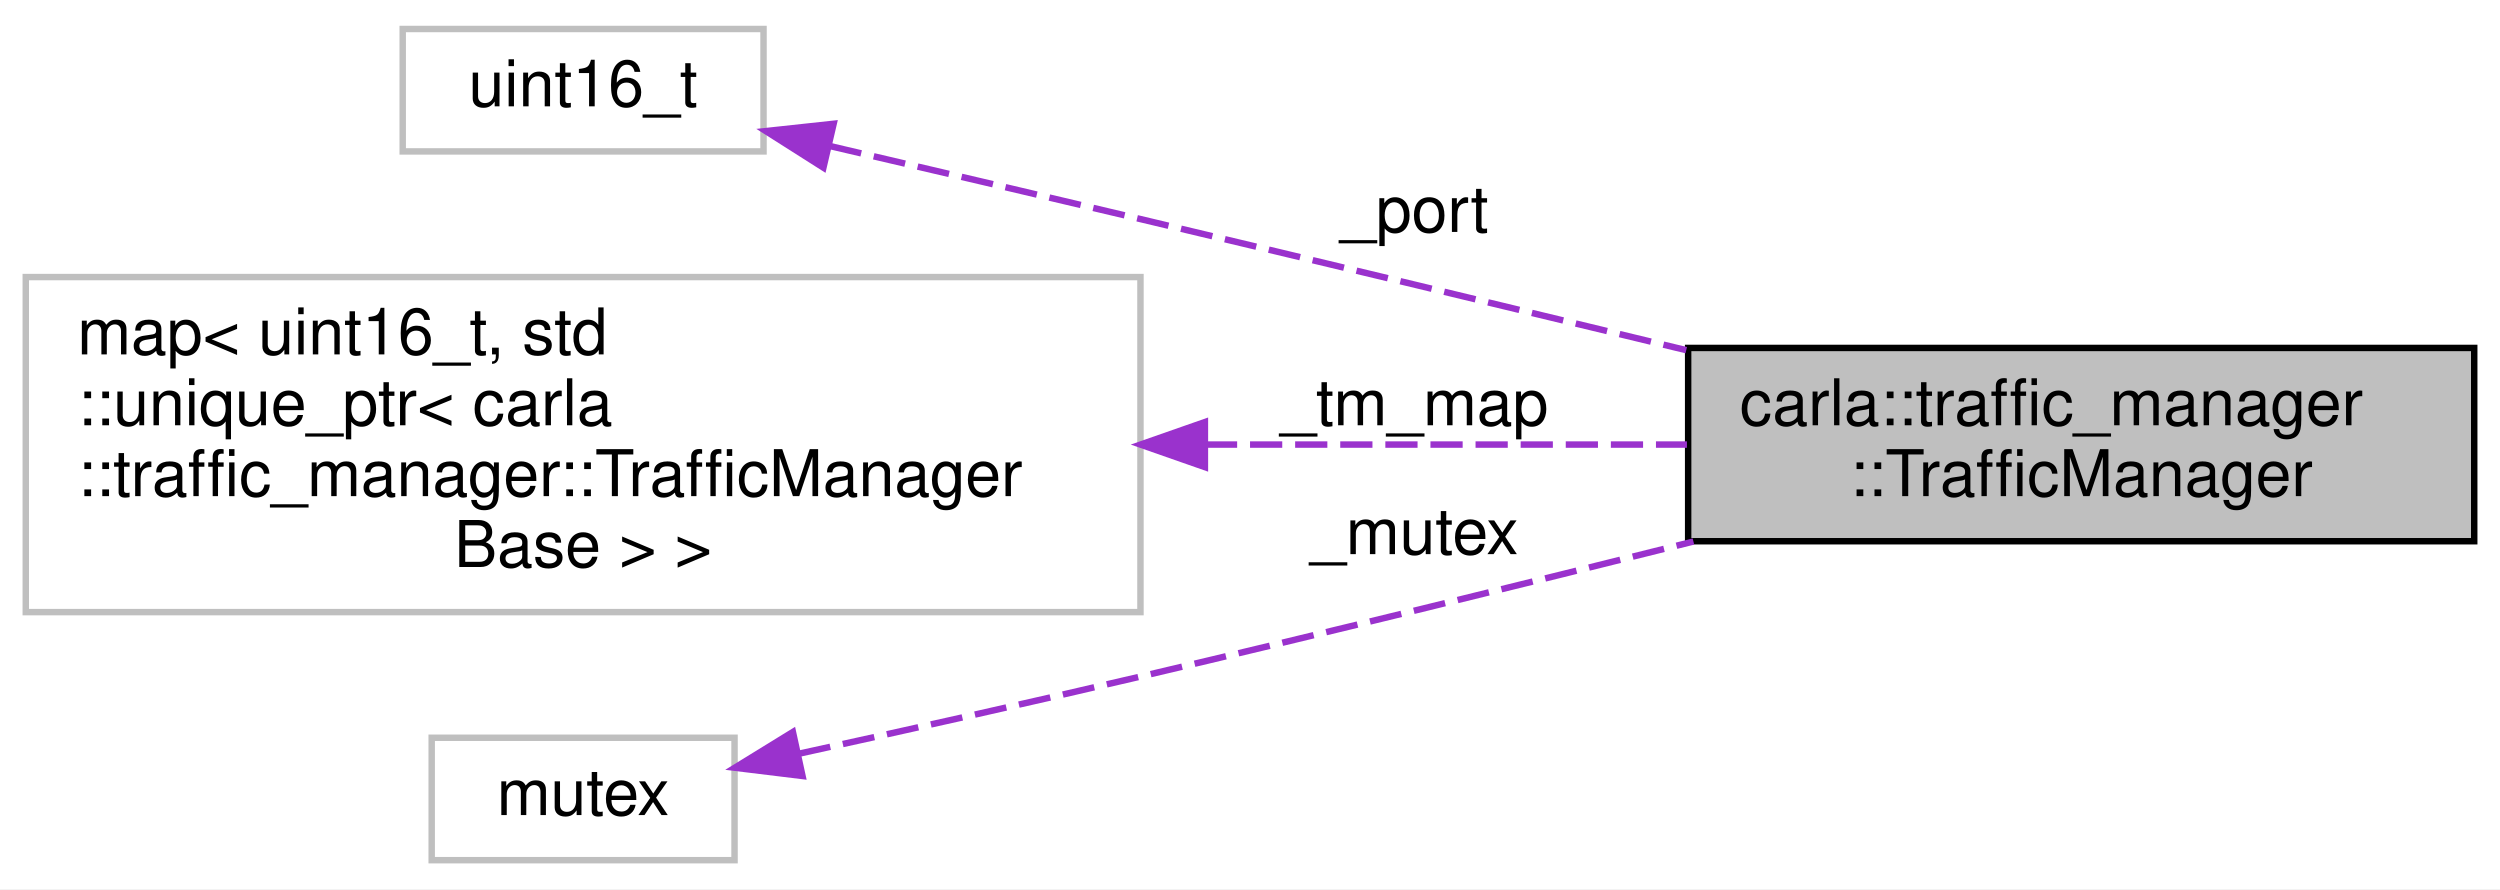
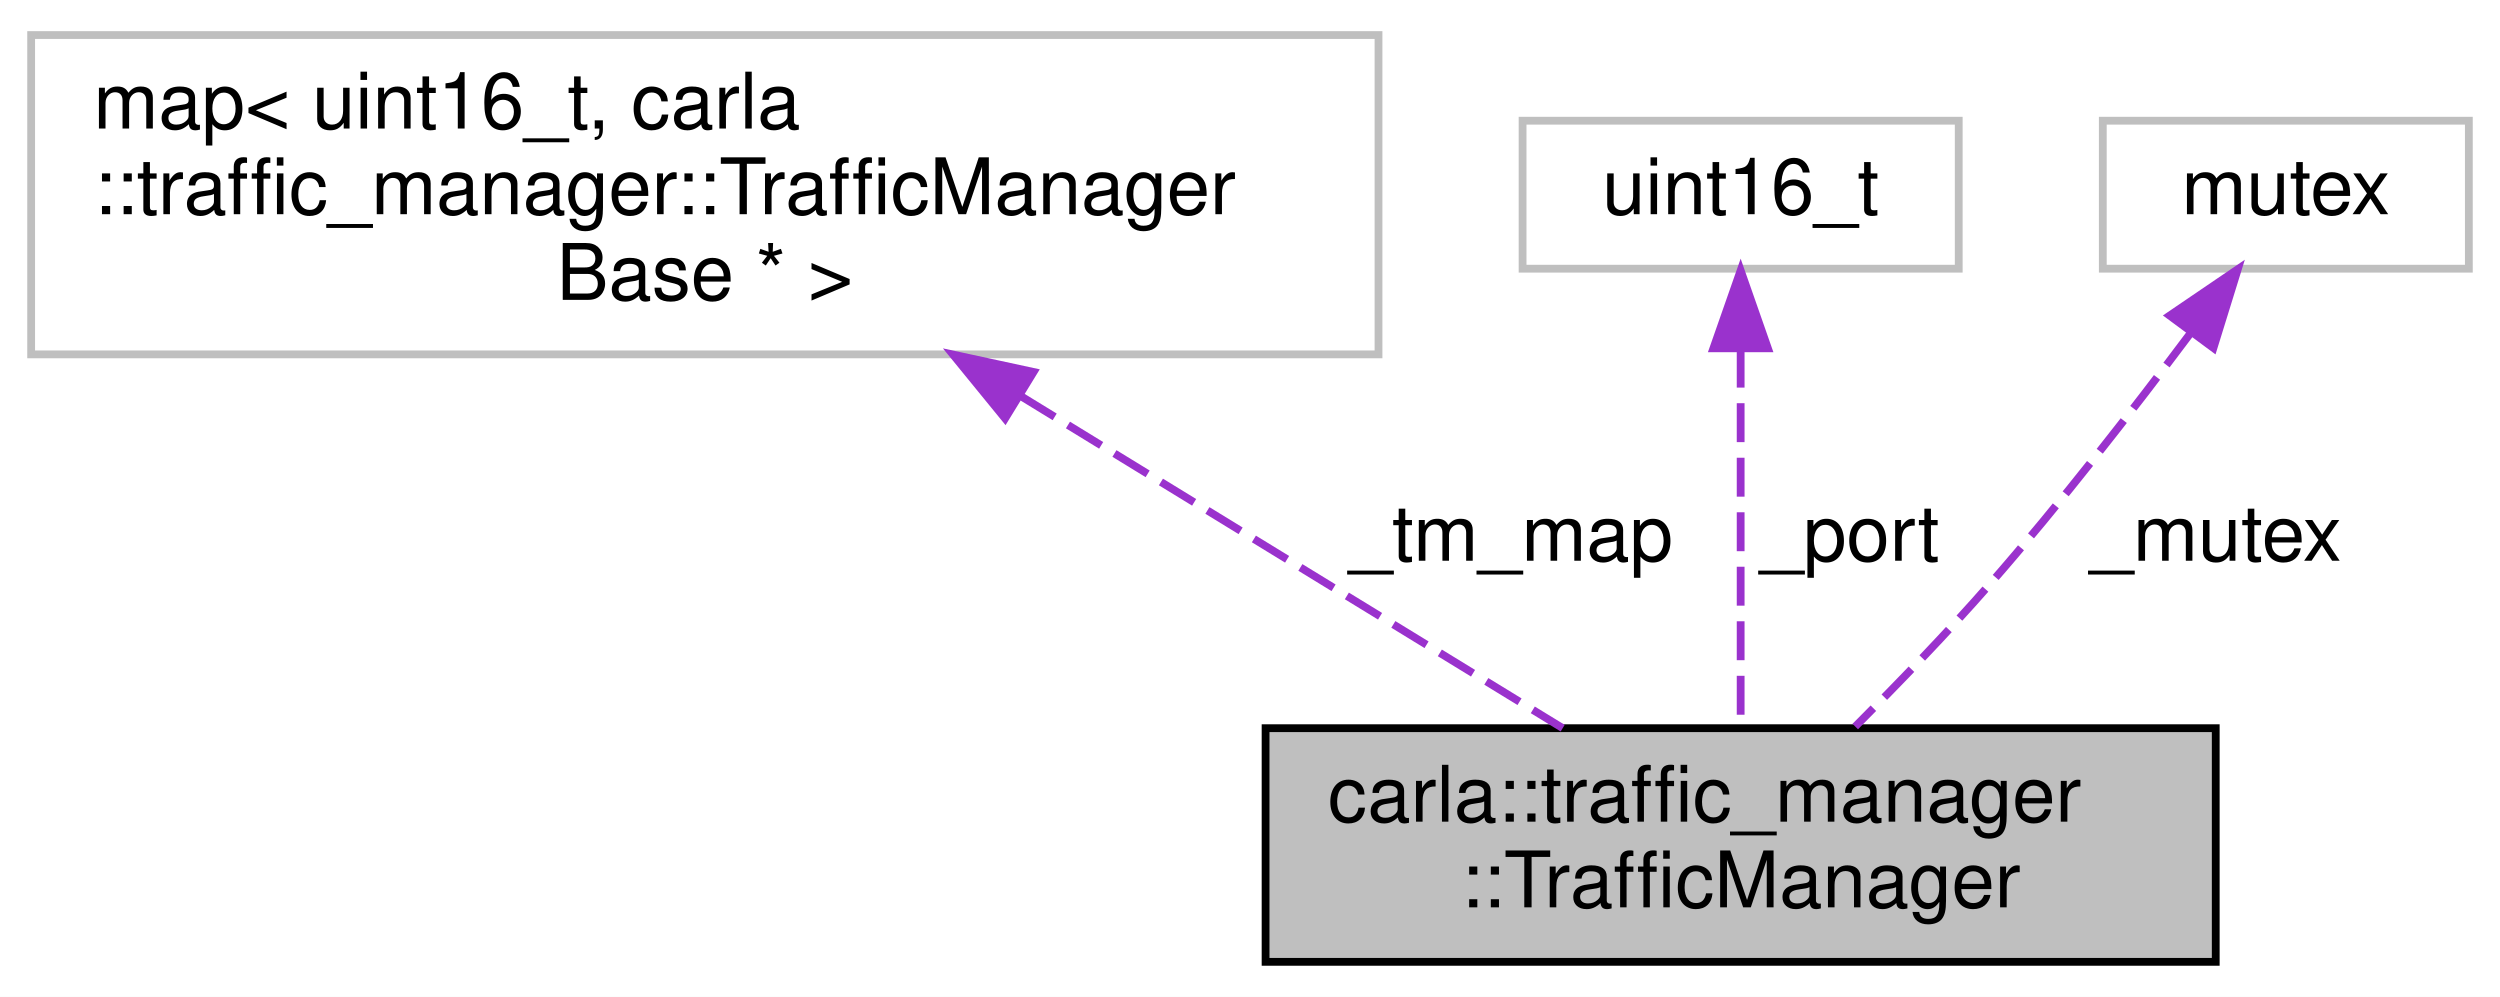
- <svg xmlns="http://www.w3.org/2000/svg" width="388pt" height="138pt" viewBox="0.00 0.00 388.00 138.00">
-   <g id="graph0" class="graph" transform="scale(1 1) rotate(0) translate(4 134)">
-     <polygon fill="white" stroke="none" points="-4,4 -4,-134 384,-134 384,4 -4,4" />
+ <svg xmlns="http://www.w3.org/2000/svg" width="321pt" height="128pt" viewBox="0.00 0.00 321.00 128.00">
+   <g id="graph0" class="graph" transform="scale(1 1) rotate(0) translate(4 124)">
+     <polygon fill="white" stroke="none" points="-4,4 -4,-124 317,-124 317,4 -4,4" />
    <g id="node1" class="node">
-       <polygon fill="#bfbfbf" stroke="black" points="258,-50 258,-80 380,-80 380,-50 258,-50" />
-       <text text-anchor="start" x="266" y="-68" font-family="Helvetica,sans-Serif" font-size="10.00">carla::traffic_manager</text>
-       <text text-anchor="middle" x="319" y="-57" font-family="Helvetica,sans-Serif" font-size="10.00">::TrafficManager</text>
+       <polygon fill="#bfbfbf" stroke="black" points="158.5,-0.5 158.5,-30.5 280.5,-30.5 280.5,-0.5 158.5,-0.5" />
+       <text text-anchor="start" x="166.5" y="-18.5" font-family="Helvetica,sans-Serif" font-size="10.00">carla::traffic_manager</text>
+       <text text-anchor="middle" x="219.5" y="-7.5" font-family="Helvetica,sans-Serif" font-size="10.00">::TrafficManager</text>
    </g>
    <g id="node2" class="node">
-       <polygon fill="white" stroke="#bfbfbf" points="58.5,-110.5 58.5,-129.5 114.5,-129.5 114.5,-110.5 58.5,-110.5" />
-       <text text-anchor="middle" x="86.5" y="-117.5" font-family="Helvetica,sans-Serif" font-size="10.00">uint16_t</text>
+       <polygon fill="white" stroke="#bfbfbf" points="0,-78.5 0,-119.5 173,-119.5 173,-78.5 0,-78.5" />
+       <text text-anchor="start" x="8" y="-107.5" font-family="Helvetica,sans-Serif" font-size="10.00">map&lt; uint16_t, carla</text>
+       <text text-anchor="start" x="8" y="-96.5" font-family="Helvetica,sans-Serif" font-size="10.00">::traffic_manager::TrafficManager</text>
+       <text text-anchor="middle" x="86.5" y="-85.5" font-family="Helvetica,sans-Serif" font-size="10.00">Base * &gt;</text>
    </g>
    <g id="edge1" class="edge">
-       <path fill="none" stroke="#9a32cd" stroke-dasharray="5,2" d="M124.786,-111.338C139.775,-107.841 157.214,-103.752 173,-100 200.84,-93.384 231.662,-85.958 257.705,-79.655" />
-       <polygon fill="#9a32cd" stroke="#9a32cd" points="123.795,-107.975 114.851,-113.654 125.384,-114.793 123.795,-107.975" />
-       <text text-anchor="middle" x="215.5" y="-98" font-family="Helvetica,sans-Serif" font-size="10.00"> _port</text>
+       <path fill="none" stroke="#9a32cd" stroke-dasharray="5,2" d="M127.157,-73.086C149.971,-59.106 177.591,-42.181 196.647,-30.504" />
+       <polygon fill="#9a32cd" stroke="#9a32cd" points="125.055,-70.269 118.357,-78.479 128.712,-76.238 125.055,-70.269" />
+       <text text-anchor="middle" x="190" y="-52" font-family="Helvetica,sans-Serif" font-size="10.00"> _tm_map</text>
    </g>
    <g id="node3" class="node">
-       <polygon fill="white" stroke="#bfbfbf" points="0,-39 0,-91 173,-91 173,-39 0,-39" />
-       <text text-anchor="start" x="8" y="-79" font-family="Helvetica,sans-Serif" font-size="10.00">map&lt; uint16_t, std</text>
-       <text text-anchor="start" x="8" y="-68" font-family="Helvetica,sans-Serif" font-size="10.00">::unique_ptr&lt; carla</text>
-       <text text-anchor="start" x="8" y="-57" font-family="Helvetica,sans-Serif" font-size="10.00">::traffic_manager::TrafficManager</text>
-       <text text-anchor="middle" x="86.5" y="-46" font-family="Helvetica,sans-Serif" font-size="10.00">Base &gt; &gt;</text>
+       <polygon fill="white" stroke="#bfbfbf" points="191.5,-89.5 191.5,-108.5 247.5,-108.5 247.5,-89.5 191.5,-89.5" />
+       <text text-anchor="middle" x="219.5" y="-96.5" font-family="Helvetica,sans-Serif" font-size="10.00">uint16_t</text>
    </g>
    <g id="edge2" class="edge">
-       <path fill="none" stroke="#9a32cd" stroke-dasharray="5,2" d="M183.005,-65C208.326,-65 234.958,-65 257.813,-65" />
-       <polygon fill="#9a32cd" stroke="#9a32cd" points="183.002,-61.5 173.002,-65 183.002,-68.5 183.002,-61.5" />
-       <text text-anchor="middle" x="215.5" y="-68" font-family="Helvetica,sans-Serif" font-size="10.00"> _tm_map</text>
+       <path fill="none" stroke="#9a32cd" stroke-dasharray="5,2" d="M219.5,-79.229C219.5,-64.407 219.5,-44.05 219.5,-30.597" />
+       <polygon fill="#9a32cd" stroke="#9a32cd" points="216,-79.278 219.5,-89.278 223,-79.278 216,-79.278" />
+       <text text-anchor="middle" x="233.5" y="-52" font-family="Helvetica,sans-Serif" font-size="10.00"> _port</text>
    </g>
    <g id="node4" class="node">
-       <polygon fill="white" stroke="#bfbfbf" points="63,-0.5 63,-19.5 110,-19.5 110,-0.5 63,-0.5" />
-       <text text-anchor="middle" x="86.5" y="-7.5" font-family="Helvetica,sans-Serif" font-size="10.00">mutex</text>
+       <polygon fill="white" stroke="#bfbfbf" points="266,-89.5 266,-108.5 313,-108.5 313,-89.5 266,-89.5" />
+       <text text-anchor="middle" x="289.5" y="-96.5" font-family="Helvetica,sans-Serif" font-size="10.00">mutex</text>
    </g>
    <g id="edge3" class="edge">
-       <path fill="none" stroke="#9a32cd" stroke-dasharray="5,2" d="M119.972,-17.018C135.962,-20.525 155.515,-24.887 173,-29 201.279,-35.651 232.567,-43.373 258.82,-49.956" />
-       <polygon fill="#9a32cd" stroke="#9a32cd" points="120.553,-13.563 110.037,-14.849 119.06,-20.402 120.553,-13.563" />
-       <text text-anchor="middle" x="215.5" y="-48" font-family="Helvetica,sans-Serif" font-size="10.00"> _mutex</text>
+       <path fill="none" stroke="#9a32cd" stroke-dasharray="5,2" d="M277.187,-81.123C269.97,-71.49 260.523,-59.316 251.5,-49 246.078,-42.801 239.781,-36.275 234.213,-30.711" />
+       <polygon fill="#9a32cd" stroke="#9a32cd" points="274.576,-83.479 283.337,-89.436 280.204,-79.316 274.576,-83.479" />
+       <text text-anchor="middle" x="280.5" y="-52" font-family="Helvetica,sans-Serif" font-size="10.00"> _mutex</text>
    </g>
  </g>
</svg>
